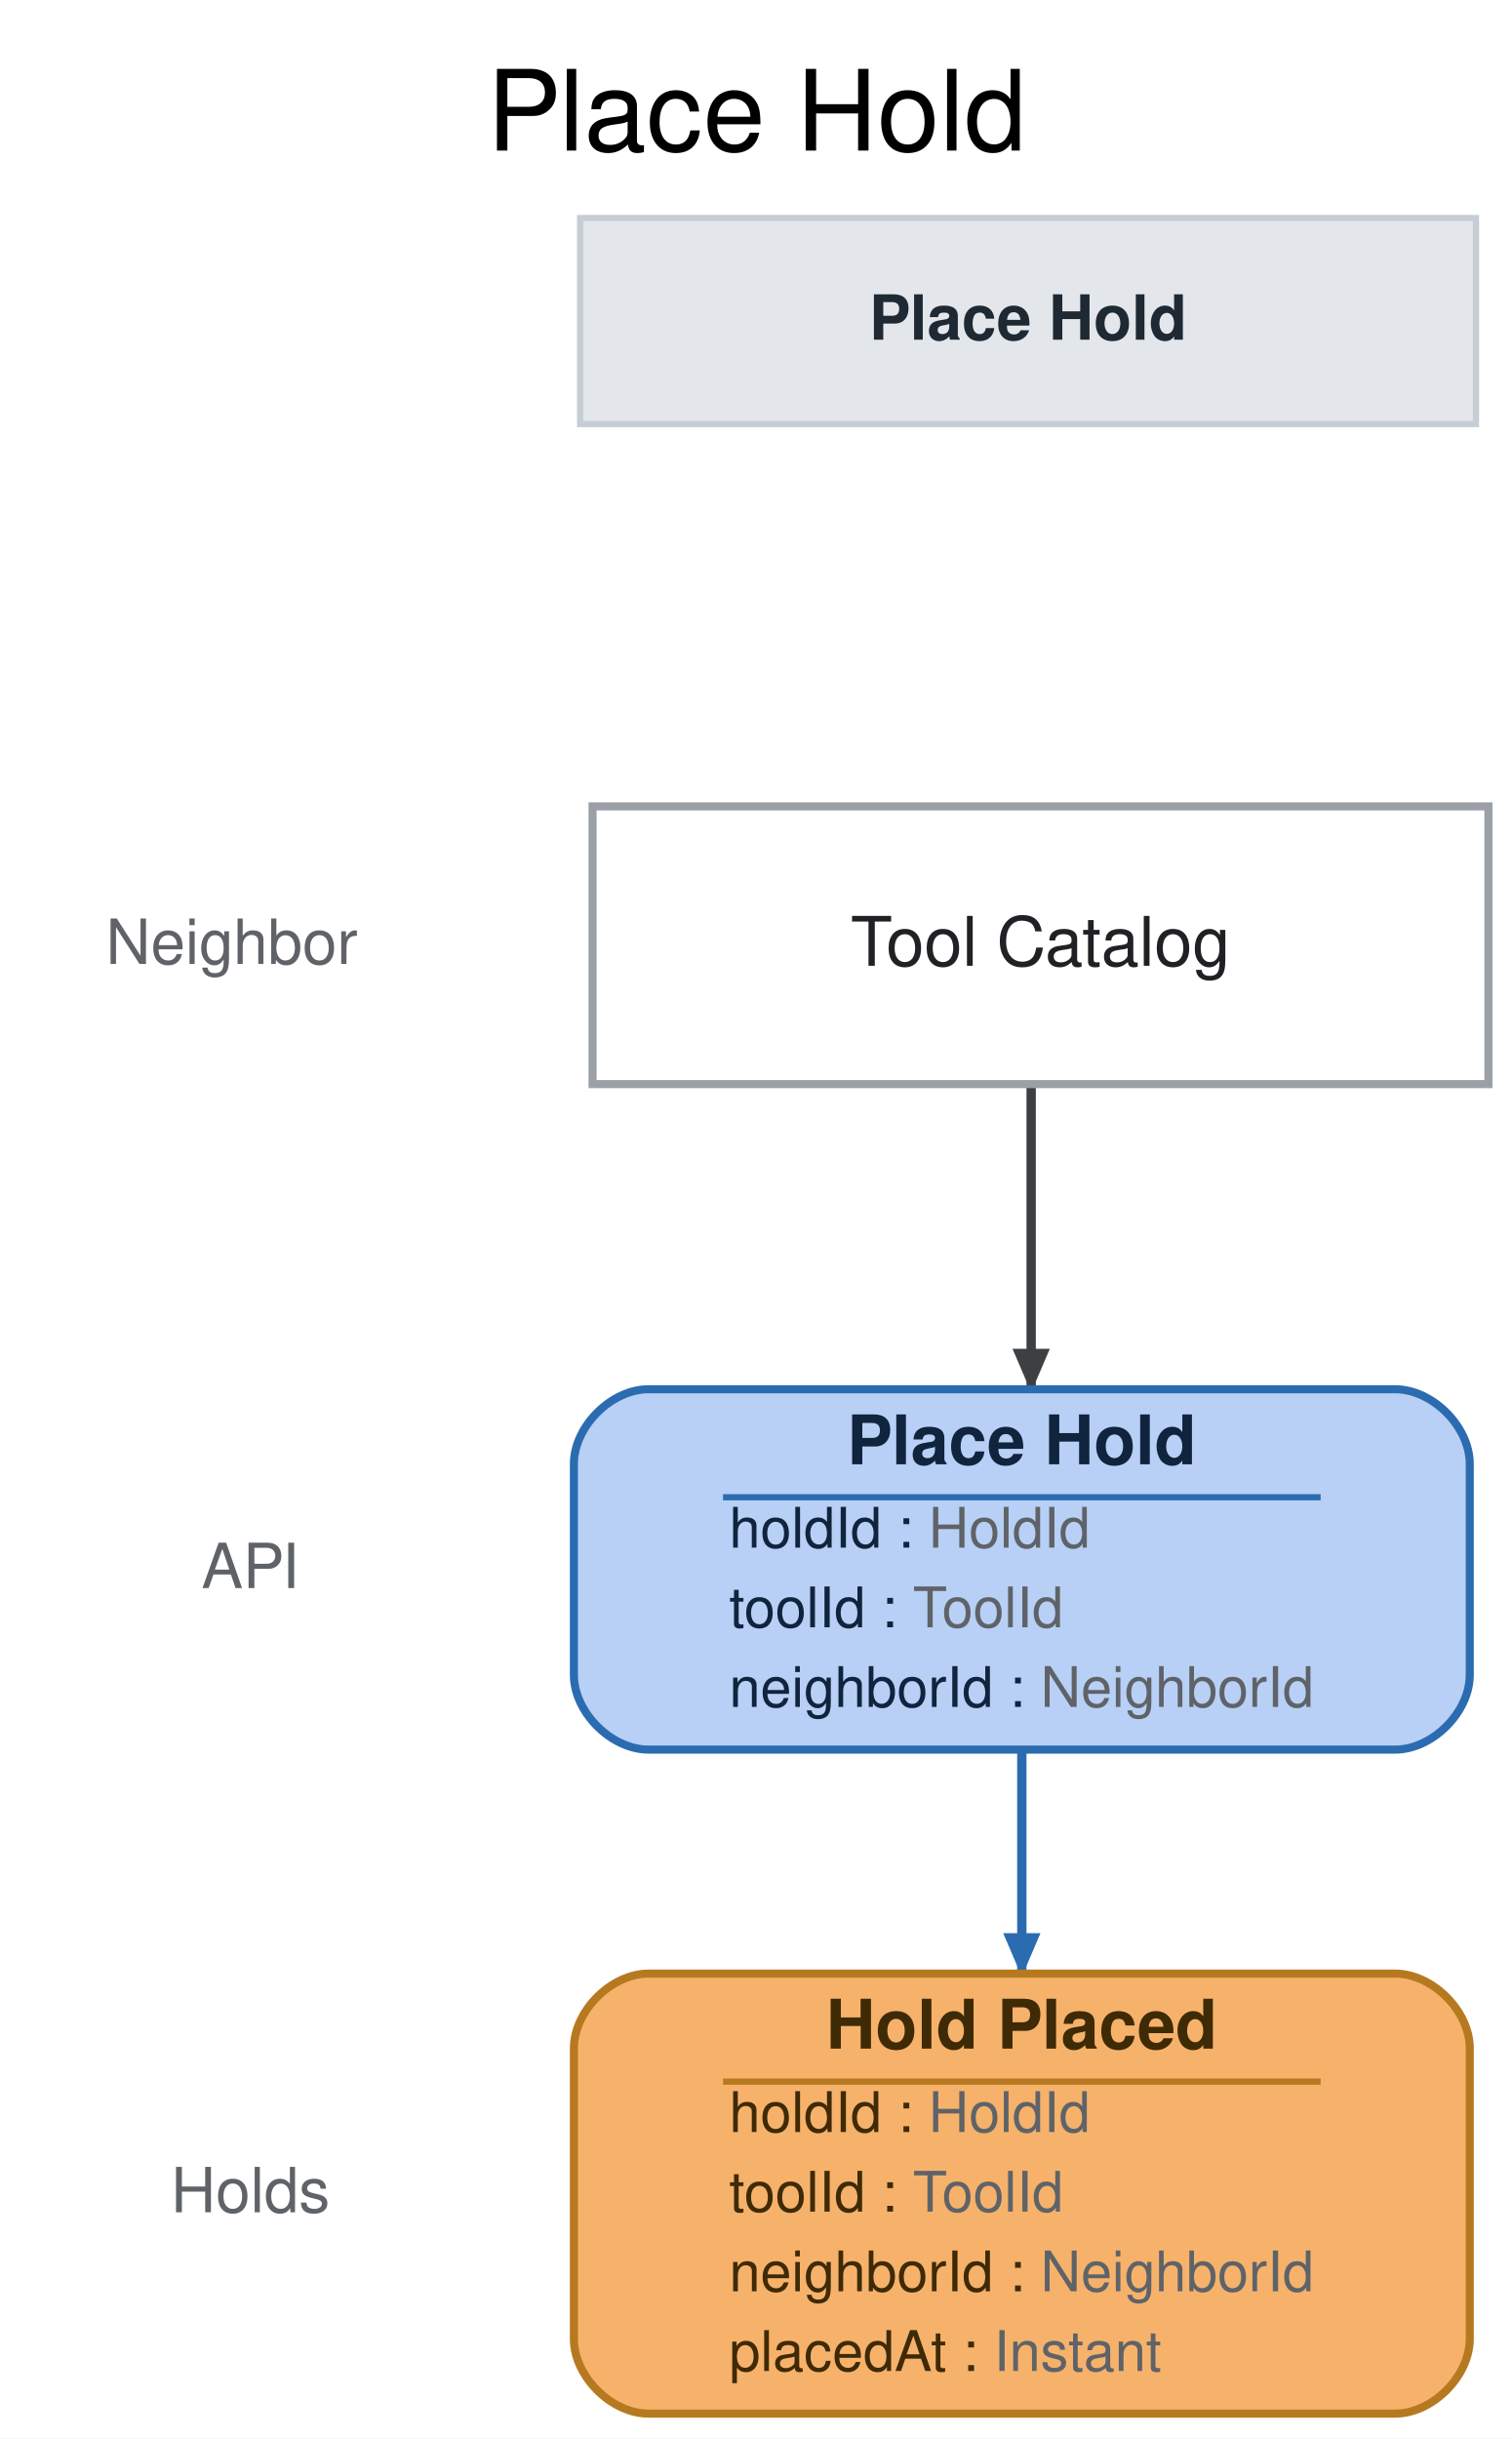
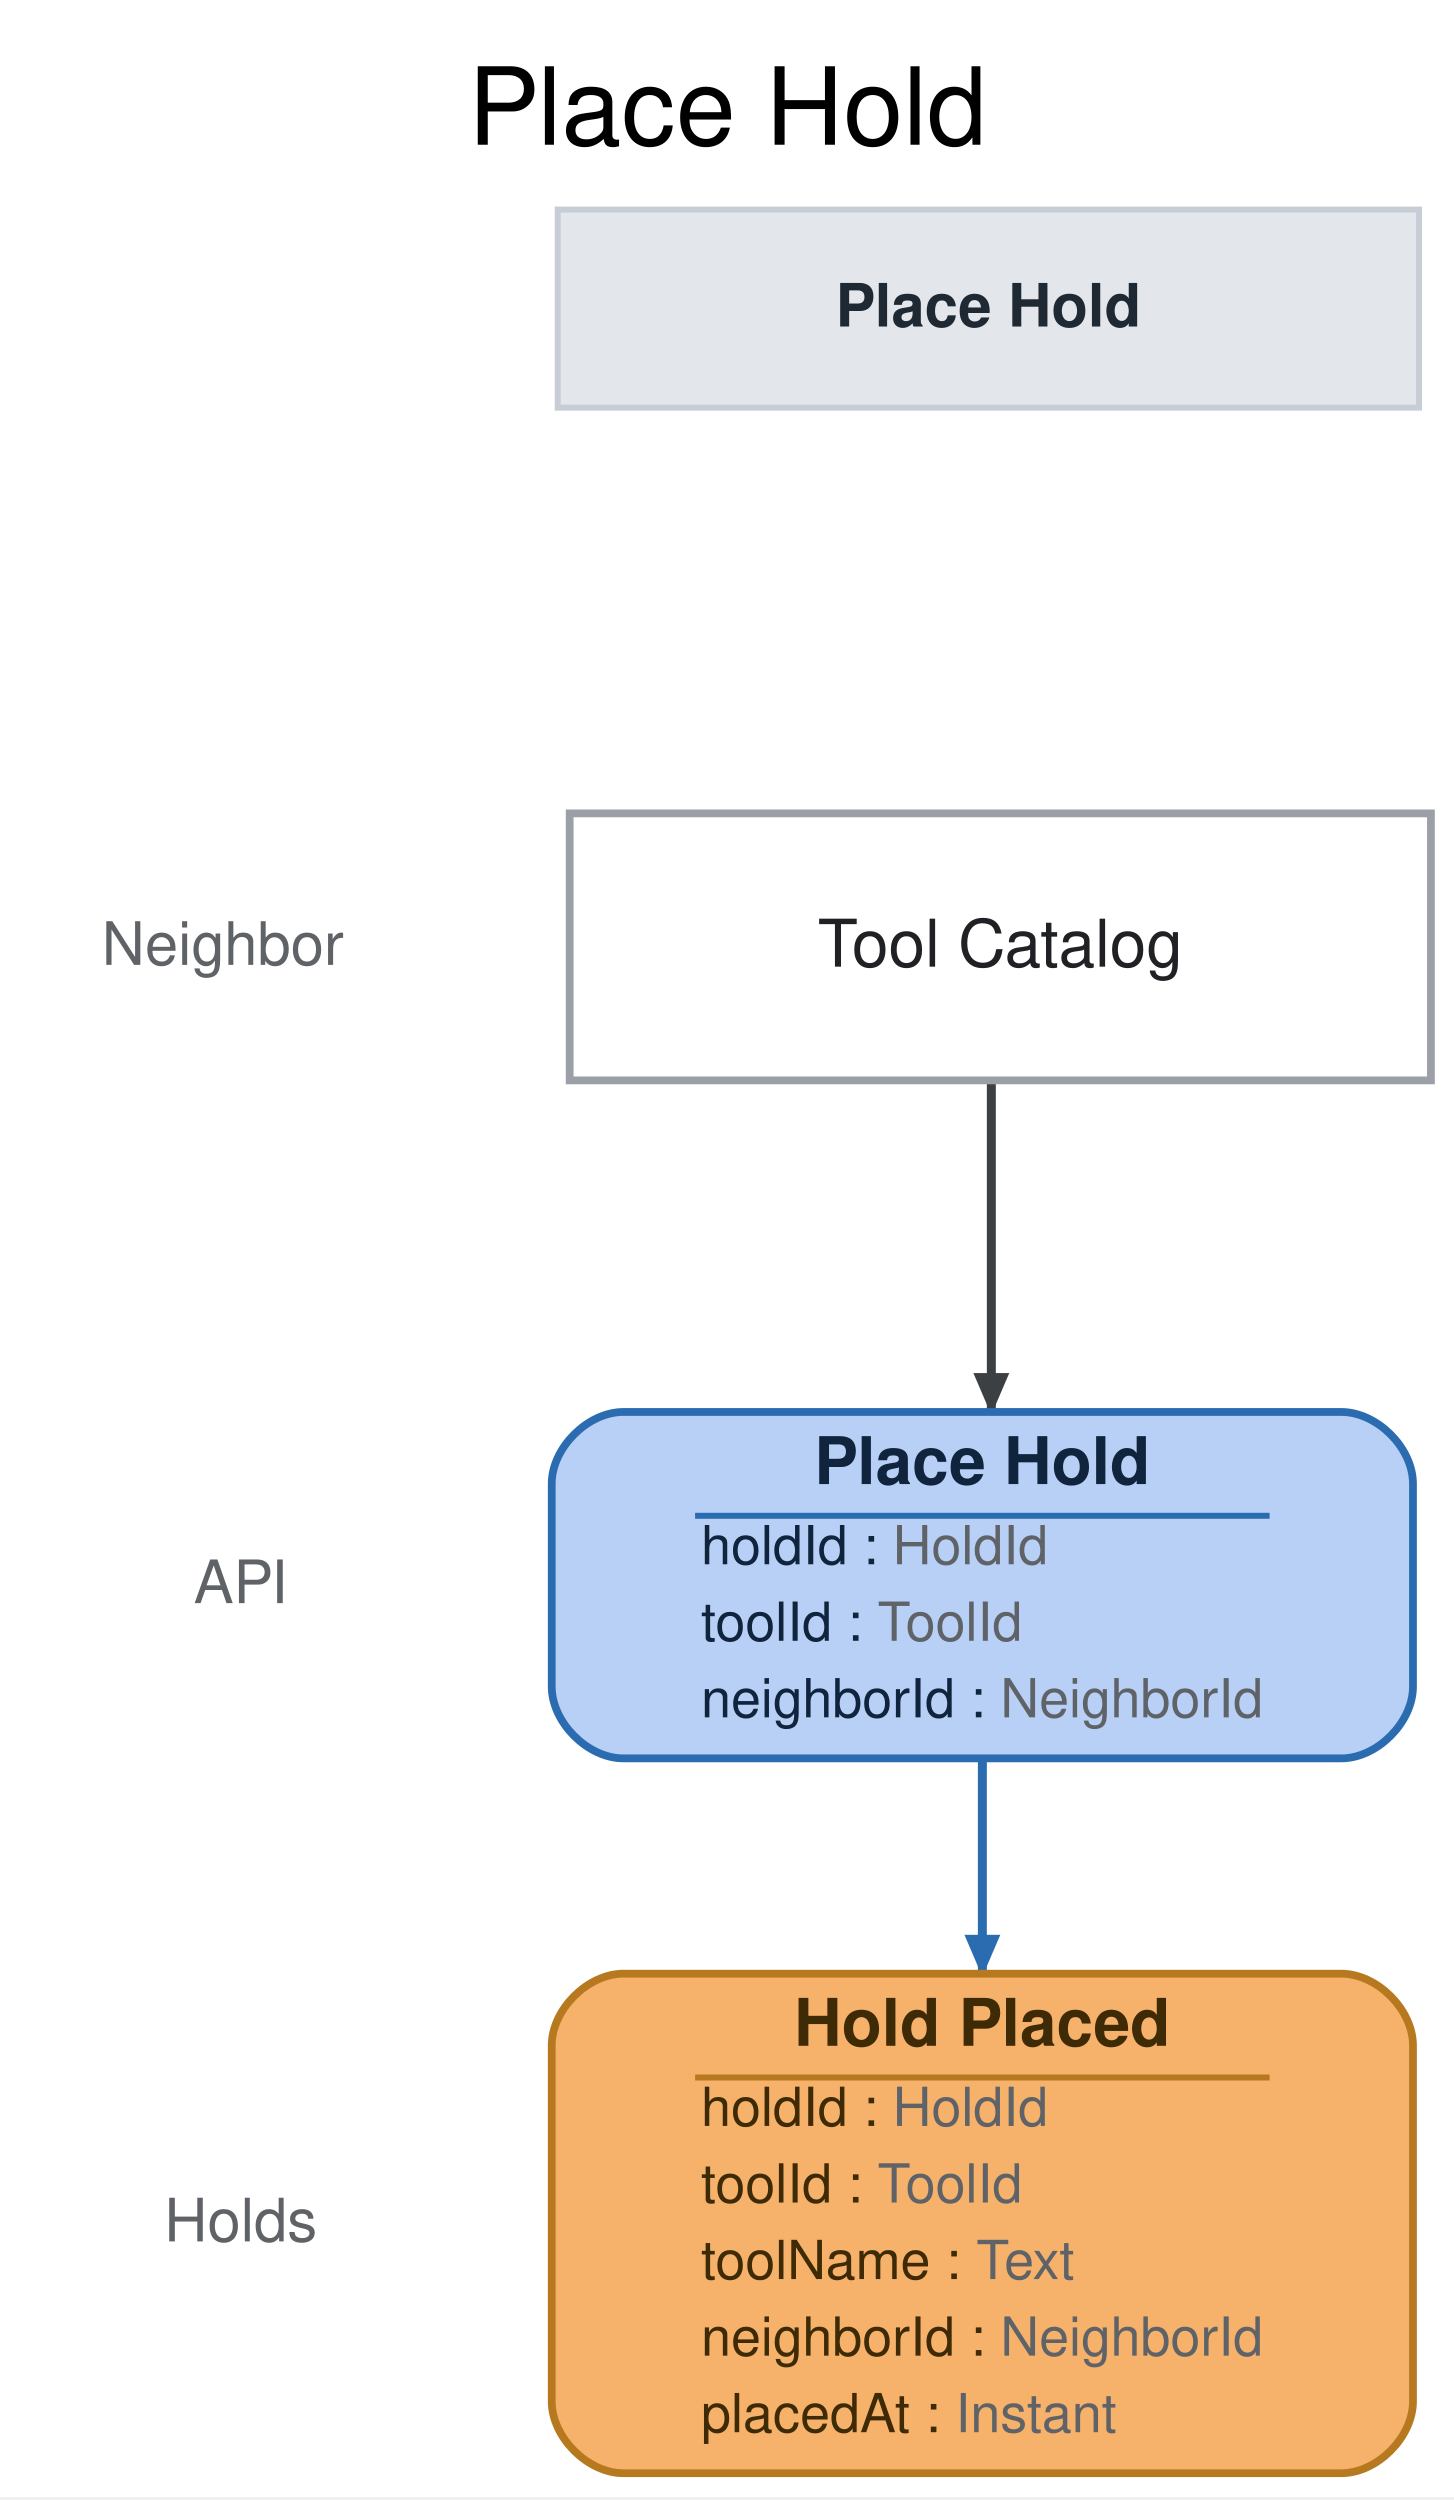
- <svg xmlns="http://www.w3.org/2000/svg" width="243pt" height="392pt" viewBox="0.00 0.00 243.00 392.00">
+ <svg xmlns="http://www.w3.org/2000/svg" width="243pt" height="418pt" viewBox="0.00 0.00 243.00 418.00">
  <defs>
    <marker id="em-arrow-3C4043" markerWidth="9" markerHeight="9" refX="6.5" refY="3" orient="auto" markerUnits="userSpaceOnUse">
      <path d="M0,0 L7,3 L0,6 Z" fill="#3C4043" />
    </marker>
    <marker id="em-arrow-2B6CB0" markerWidth="9" markerHeight="9" refX="6.5" refY="3" orient="auto" markerUnits="userSpaceOnUse">
      <path d="M0,0 L7,3 L0,6 Z" fill="#2B6CB0" />
    </marker>
  </defs>
  <style>.em-slice-dim{opacity:.15;transition:opacity .15s ease}</style>
-   <g id="graph0" class="graph" transform="scale(1 1) rotate(0) translate(4 387.92)">
-     <polygon fill="white" stroke="none" points="-4,4 -4,-387.92 239.25,-387.92 239.25,4 -4,4" />
-     <text xml:space="preserve" text-anchor="middle" x="117.63" y="-363.72" font-family="Helvetica,sans-Serif" font-size="18.00">Place Hold</text>
+   <g id="graph0" class="graph" transform="scale(1 1) rotate(0) translate(4 413.52)">
+     <polygon fill="white" stroke="none" points="-4,4 -4,-413.52 239.25,-413.52 239.25,4 -4,4" />
+     <text xml:space="preserve" text-anchor="middle" x="117.63" y="-389.32" font-family="Helvetica,sans-Serif" font-size="18.00">Place Hold</text>
    <g class="em-edges">
-       <path fill="none" stroke="#3C4043" stroke-width="1.5" d="M161.75,-213.68 L161.75,-164.64" marker-end="url(#em-arrow-3C4043)" />
-       <path fill="none" stroke="#2B6CB0" stroke-width="1.5" d="M160.25,-106.72 L160.25,-70.72" marker-end="url(#em-arrow-2B6CB0)" />
+       <path fill="none" stroke="#3C4043" stroke-width="1.5" d="M161.75,-232.88 L161.75,-177.44" marker-end="url(#em-arrow-3C4043)" />
+       <path fill="none" stroke="#2B6CB0" stroke-width="1.5" d="M160.25,-119.52 L160.25,-83.52" marker-end="url(#em-arrow-2B6CB0)" />
    </g>
    <g id="node1" class="node">
</g>
    <g id="node2" class="node">
-       <text xml:space="preserve" text-anchor="middle" x="33.25" y="-233" font-family="Helvetica,sans-Serif" font-size="10.00" fill="#5f6368">Neighbor</text>
+       <text xml:space="preserve" text-anchor="middle" x="33.25" y="-252.2" font-family="Helvetica,sans-Serif" font-size="10.00" fill="#5f6368">Neighbor</text>
    </g>
    <g id="node5" class="node">
-       <polygon fill="#e3e7eb" stroke="#c7cdd4" points="233.25,-352.88 89.25,-352.88 89.25,-319.76 233.25,-319.76 233.25,-352.88" />
-       <text xml:space="preserve" text-anchor="middle" x="161.25" y="-333.32" font-family="Helvetica,sans-Serif" font-weight="bold" font-size="10.00" fill="#1f2933">Place Hold</text>
+       <polygon fill="#e3e7eb" stroke="#c7cdd4" points="233.25,-378.48 89.25,-378.48 89.25,-345.36 233.25,-345.36 233.25,-378.48" />
+       <text xml:space="preserve" text-anchor="middle" x="161.25" y="-358.92" font-family="Helvetica,sans-Serif" font-weight="bold" font-size="10.00" fill="#1f2933">Place Hold</text>
    </g>
    <g id="node3" class="node">
-       <text xml:space="preserve" text-anchor="middle" x="36.25" y="-132.68" font-family="Helvetica,sans-Serif" font-size="10.00" fill="#5f6368">API</text>
+       <text xml:space="preserve" text-anchor="middle" x="36.25" y="-145.48" font-family="Helvetica,sans-Serif" font-size="10.00" fill="#5f6368">API</text>
    </g>
    <g data-slice="0" id="node6" class="node">
-       <polygon fill="#ffffff" stroke="#9aa0a6" stroke-width="1.3" points="235.25,-258.32 91.25,-258.32 91.25,-213.68 235.25,-213.68 235.25,-258.32" />
-       <text xml:space="preserve" text-anchor="middle" x="163.25" y="-232.7" font-family="Helvetica,sans-Serif" font-size="11.00" fill="#202124">Tool Catalog</text>
+       <polygon fill="#ffffff" stroke="#9aa0a6" stroke-width="1.3" points="235.25,-277.52 91.25,-277.52 91.25,-232.88 235.25,-232.88 235.25,-277.52" />
+       <text xml:space="preserve" text-anchor="middle" x="163.25" y="-251.9" font-family="Helvetica,sans-Serif" font-size="11.00" fill="#202124">Tool Catalog</text>
    </g>
    <g id="node4" class="node">
-       <text xml:space="preserve" text-anchor="middle" x="36.25" y="-32.36" font-family="Helvetica,sans-Serif" font-size="10.00" fill="#5f6368">Holds</text>
+       <text xml:space="preserve" text-anchor="middle" x="36.25" y="-38.76" font-family="Helvetica,sans-Serif" font-size="10.00" fill="#5f6368">Holds</text>
    </g>
    <g data-slice="0" id="node7" class="node">
-       <path fill="#b8d0f5" stroke="#2b6cb0" stroke-width="1.3" d="M220.25,-164.64C220.25,-164.64 100.25,-164.64 100.25,-164.64 94.25,-164.64 88.25,-158.64 88.25,-152.64 88.25,-152.64 88.25,-118.72 88.25,-118.72 88.25,-112.72 94.25,-106.72 100.25,-106.72 100.25,-106.72 220.25,-106.72 220.25,-106.72 226.25,-106.72 232.25,-112.72 232.25,-118.72 232.25,-118.72 232.25,-152.64 232.25,-152.64 232.25,-158.64 226.25,-164.64 220.25,-164.64" />
-       <polygon fill="#2b6cb0" stroke="#2b6cb0" points="112.22,-147.28 112.22,-147.28 208.28,-147.28 208.28,-147.28 112.22,-147.28" />
-       <text xml:space="preserve" text-anchor="start" x="132.13" y="-152.58" font-family="Helvetica,sans-Serif" font-weight="bold" font-size="11.00" fill="#10243e">Place Hold</text>
-       <text xml:space="preserve" text-anchor="start" x="113.22" y="-139.18" font-family="Helvetica,sans-Serif" font-size="9.00" fill="#10243e">holdId : </text>
-       <text xml:space="preserve" text-anchor="start" x="145.24" y="-139.18" font-family="Helvetica,sans-Serif" font-size="9.00" fill="#5f6368">HoldId</text>
-       <text xml:space="preserve" text-anchor="start" x="113.22" y="-126.38" font-family="Helvetica,sans-Serif" font-size="9.00" fill="#10243e">toolId : </text>
-       <text xml:space="preserve" text-anchor="start" x="142.74" y="-126.38" font-family="Helvetica,sans-Serif" font-size="9.00" fill="#5f6368">ToolId</text>
-       <text xml:space="preserve" text-anchor="start" x="113.22" y="-113.58" font-family="Helvetica,sans-Serif" font-size="9.00" fill="#10243e">neighborId : </text>
-       <text xml:space="preserve" text-anchor="start" x="163.25" y="-113.58" font-family="Helvetica,sans-Serif" font-size="9.00" fill="#5f6368">NeighborId</text>
+       <path fill="#b8d0f5" stroke="#2b6cb0" stroke-width="1.3" d="M220.25,-177.44C220.25,-177.44 100.25,-177.44 100.25,-177.44 94.25,-177.44 88.25,-171.44 88.25,-165.44 88.25,-165.44 88.25,-131.52 88.25,-131.52 88.25,-125.52 94.25,-119.52 100.25,-119.52 100.25,-119.52 220.25,-119.52 220.25,-119.52 226.25,-119.52 232.25,-125.52 232.25,-131.52 232.25,-131.52 232.25,-165.44 232.25,-165.44 232.25,-171.44 226.25,-177.44 220.25,-177.44" />
+       <polygon fill="#2b6cb0" stroke="#2b6cb0" points="112.22,-160.08 112.22,-160.08 208.28,-160.08 208.28,-160.08 112.22,-160.08" />
+       <text xml:space="preserve" text-anchor="start" x="132.13" y="-165.38" font-family="Helvetica,sans-Serif" font-weight="bold" font-size="11.00" fill="#10243e">Place Hold</text>
+       <text xml:space="preserve" text-anchor="start" x="113.22" y="-151.98" font-family="Helvetica,sans-Serif" font-size="9.00" fill="#10243e">holdId : </text>
+       <text xml:space="preserve" text-anchor="start" x="145.24" y="-151.98" font-family="Helvetica,sans-Serif" font-size="9.00" fill="#5f6368">HoldId</text>
+       <text xml:space="preserve" text-anchor="start" x="113.22" y="-139.18" font-family="Helvetica,sans-Serif" font-size="9.00" fill="#10243e">toolId : </text>
+       <text xml:space="preserve" text-anchor="start" x="142.74" y="-139.18" font-family="Helvetica,sans-Serif" font-size="9.00" fill="#5f6368">ToolId</text>
+       <text xml:space="preserve" text-anchor="start" x="113.22" y="-126.38" font-family="Helvetica,sans-Serif" font-size="9.00" fill="#10243e">neighborId : </text>
+       <text xml:space="preserve" text-anchor="start" x="163.25" y="-126.38" font-family="Helvetica,sans-Serif" font-size="9.00" fill="#5f6368">NeighborId</text>
    </g>
    <g data-slice="0" id="node8" class="node">
-       <path fill="#f6b26b" stroke="#b7791f" stroke-width="1.3" d="M220.25,-70.72C220.25,-70.72 100.25,-70.72 100.25,-70.72 94.25,-70.72 88.25,-64.72 88.25,-58.72 88.25,-58.72 88.25,-12 88.25,-12 88.25,-6 94.25,0 100.25,0 100.25,0 220.25,0 220.25,0 226.25,0 232.25,-6 232.25,-12 232.25,-12 232.25,-58.72 232.25,-58.72 232.25,-64.72 226.25,-70.72 220.25,-70.72" />
-       <polygon fill="#b7791f" stroke="#b7791f" points="112.22,-53.36 112.22,-53.36 208.28,-53.36 208.28,-53.36 112.22,-53.36" />
-       <text xml:space="preserve" text-anchor="start" x="128.77" y="-58.66" font-family="Helvetica,sans-Serif" font-weight="bold" font-size="11.00" fill="#3f2a06">Hold Placed</text>
-       <text xml:space="preserve" text-anchor="start" x="113.22" y="-45.26" font-family="Helvetica,sans-Serif" font-size="9.00" fill="#3f2a06">holdId : </text>
-       <text xml:space="preserve" text-anchor="start" x="145.24" y="-45.26" font-family="Helvetica,sans-Serif" font-size="9.00" fill="#5f6368">HoldId</text>
-       <text xml:space="preserve" text-anchor="start" x="113.22" y="-32.46" font-family="Helvetica,sans-Serif" font-size="9.00" fill="#3f2a06">toolId : </text>
-       <text xml:space="preserve" text-anchor="start" x="142.74" y="-32.46" font-family="Helvetica,sans-Serif" font-size="9.00" fill="#5f6368">ToolId</text>
+       <path fill="#f6b26b" stroke="#b7791f" stroke-width="1.3" d="M220.25,-83.52C220.25,-83.52 100.25,-83.52 100.25,-83.52 94.25,-83.52 88.25,-77.52 88.25,-71.52 88.25,-71.52 88.25,-12 88.25,-12 88.25,-6 94.25,0 100.25,0 100.25,0 220.25,0 220.25,0 226.25,0 232.25,-6 232.25,-12 232.25,-12 232.25,-71.52 232.25,-71.52 232.25,-77.52 226.25,-83.52 220.25,-83.52" />
+       <polygon fill="#b7791f" stroke="#b7791f" points="112.22,-66.16 112.22,-66.16 208.28,-66.16 208.28,-66.16 112.22,-66.16" />
+       <text xml:space="preserve" text-anchor="start" x="128.77" y="-71.46" font-family="Helvetica,sans-Serif" font-weight="bold" font-size="11.00" fill="#3f2a06">Hold Placed</text>
+       <text xml:space="preserve" text-anchor="start" x="113.22" y="-58.06" font-family="Helvetica,sans-Serif" font-size="9.00" fill="#3f2a06">holdId : </text>
+       <text xml:space="preserve" text-anchor="start" x="145.24" y="-58.06" font-family="Helvetica,sans-Serif" font-size="9.00" fill="#5f6368">HoldId</text>
+       <text xml:space="preserve" text-anchor="start" x="113.22" y="-45.26" font-family="Helvetica,sans-Serif" font-size="9.00" fill="#3f2a06">toolId : </text>
+       <text xml:space="preserve" text-anchor="start" x="142.74" y="-45.26" font-family="Helvetica,sans-Serif" font-size="9.00" fill="#5f6368">ToolId</text>
+       <text xml:space="preserve" text-anchor="start" x="113.22" y="-32.46" font-family="Helvetica,sans-Serif" font-size="9.00" fill="#3f2a06">toolName : </text>
+       <text xml:space="preserve" text-anchor="start" x="159.24" y="-32.46" font-family="Helvetica,sans-Serif" font-size="9.00" fill="#5f6368">Text</text>
      <text xml:space="preserve" text-anchor="start" x="113.22" y="-19.66" font-family="Helvetica,sans-Serif" font-size="9.00" fill="#3f2a06">neighborId : </text>
      <text xml:space="preserve" text-anchor="start" x="163.25" y="-19.66" font-family="Helvetica,sans-Serif" font-size="9.00" fill="#5f6368">NeighborId</text>
      <text xml:space="preserve" text-anchor="start" x="113.22" y="-6.86" font-family="Helvetica,sans-Serif" font-size="9.00" fill="#3f2a06">placedAt : </text>
      <text xml:space="preserve" text-anchor="start" x="155.74" y="-6.86" font-family="Helvetica,sans-Serif" font-size="9.00" fill="#5f6368">Instant</text>
    </g>
    <g class="em-notes" />
    <g class="em-issues" />
    <g class="em-divergences" />
    <g class="em-loops-to" />
  </g>
</svg>
